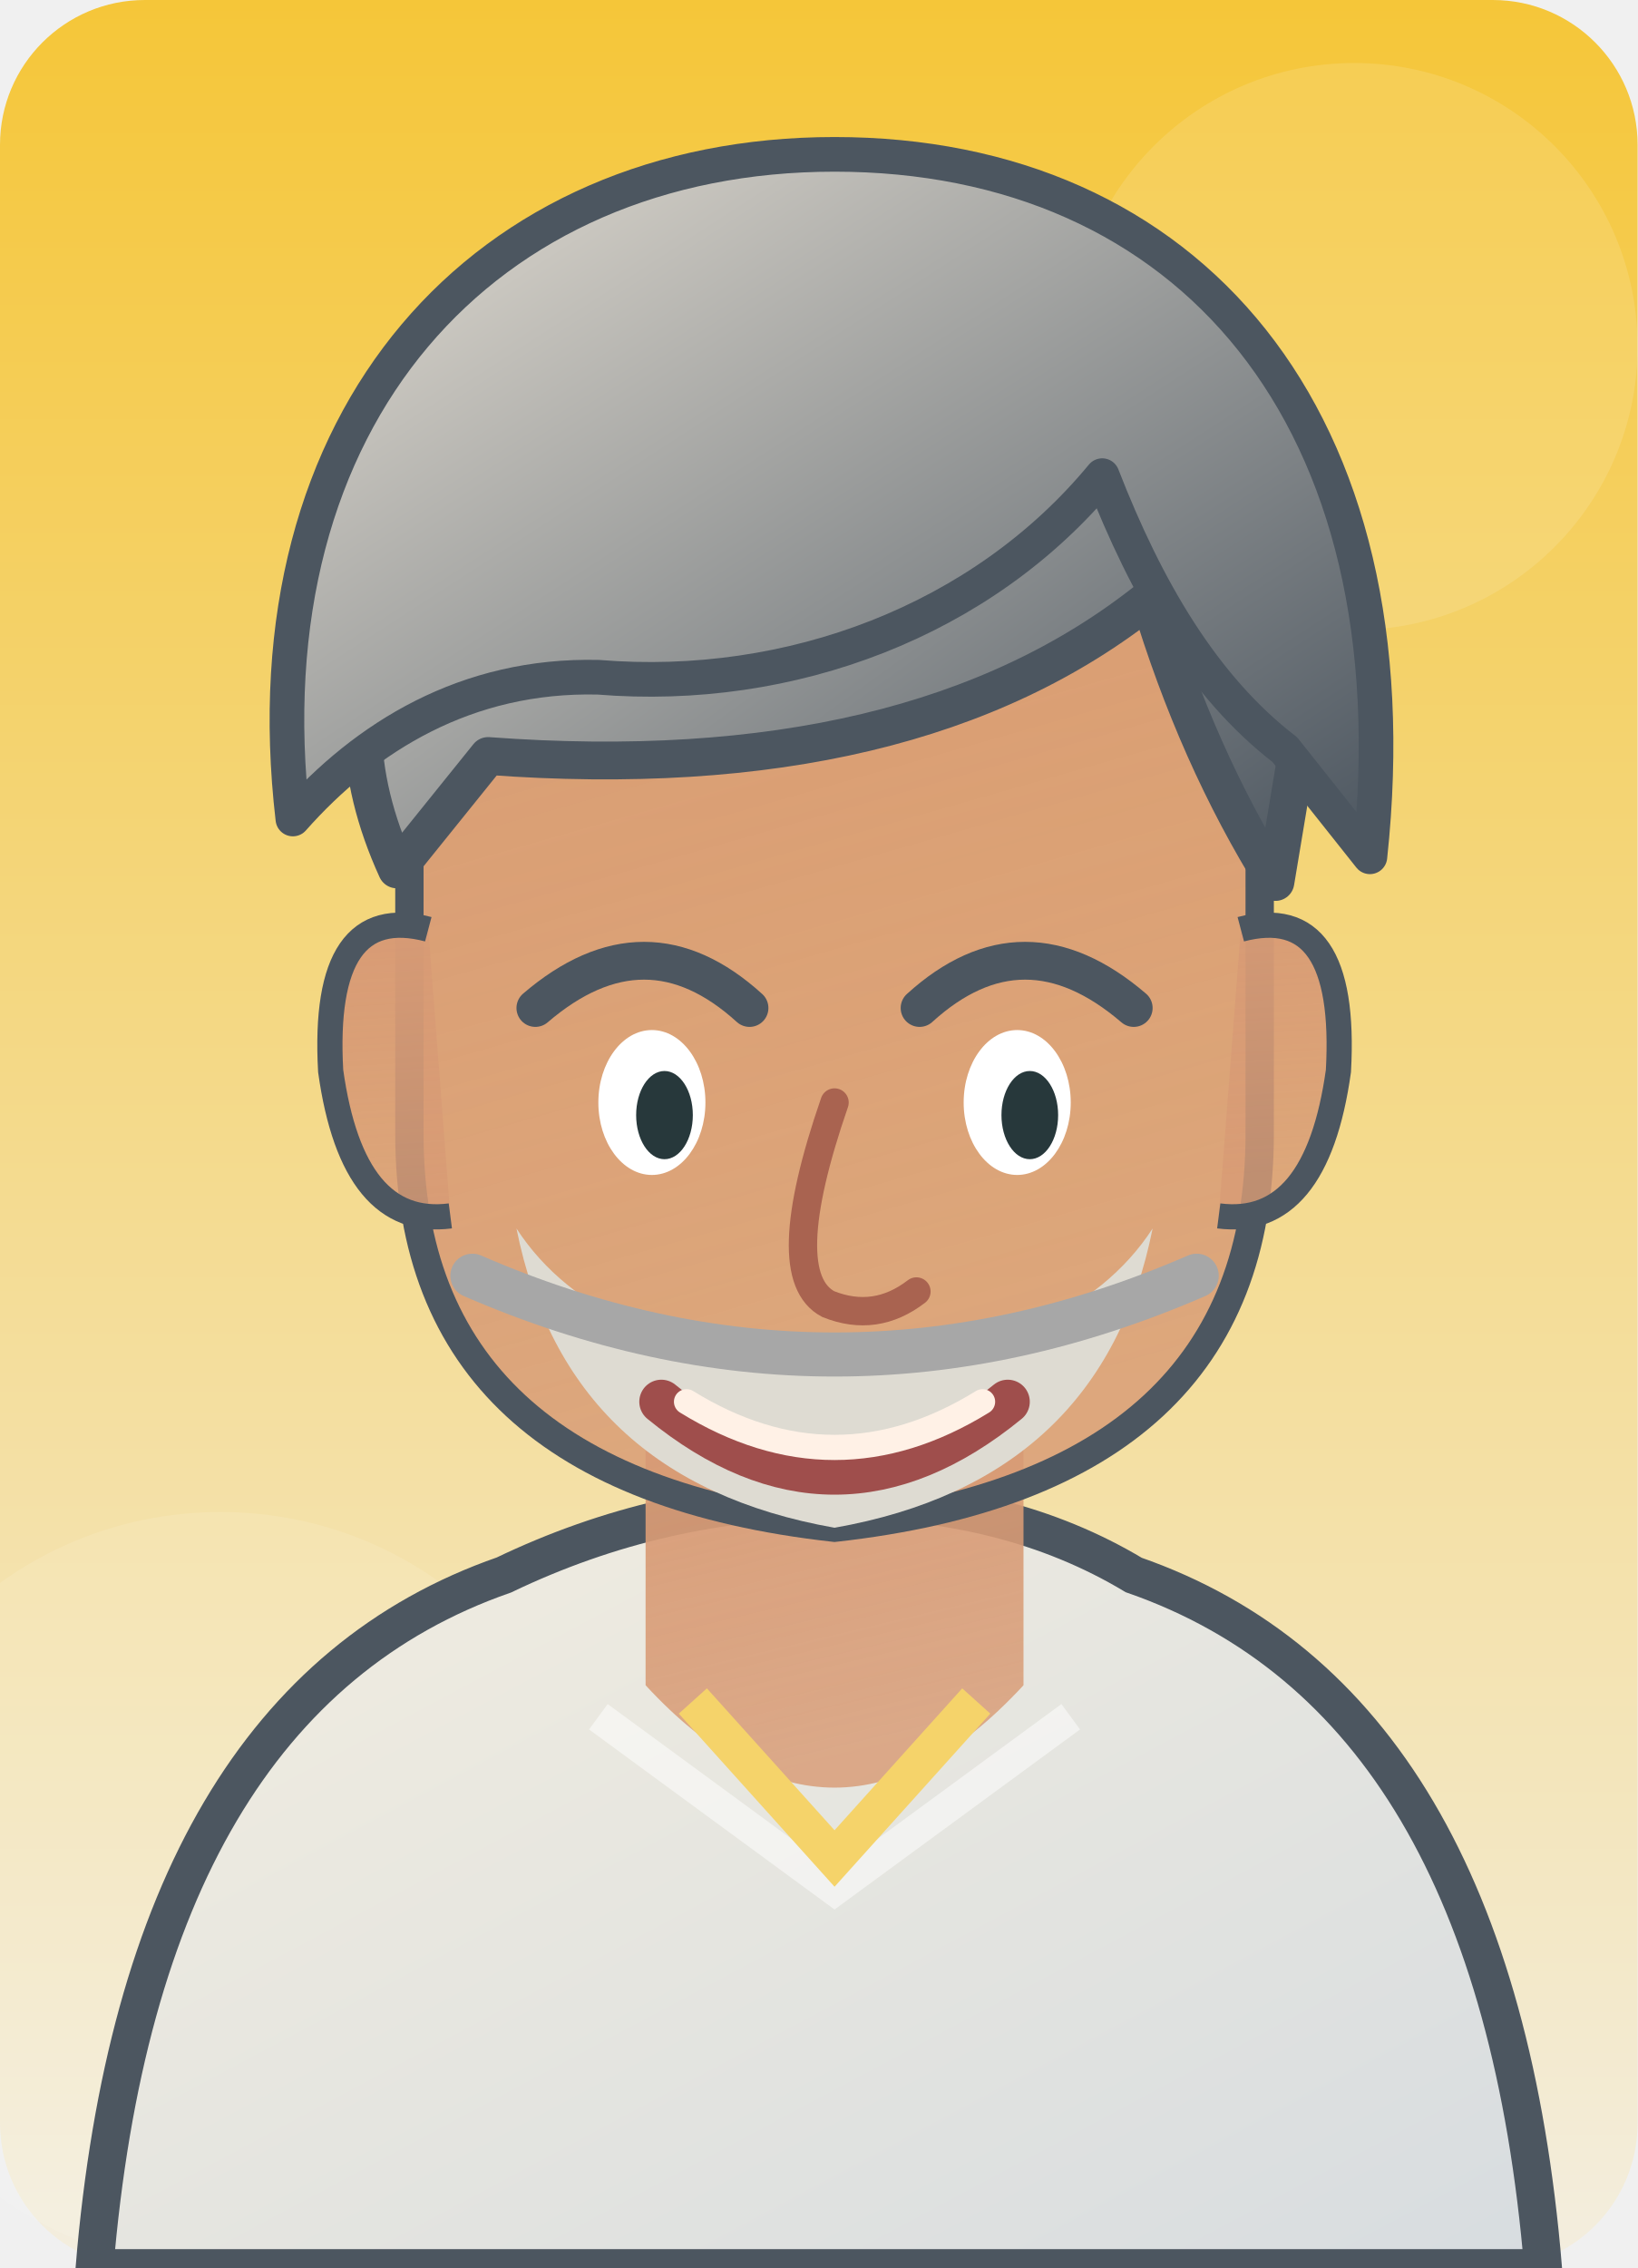
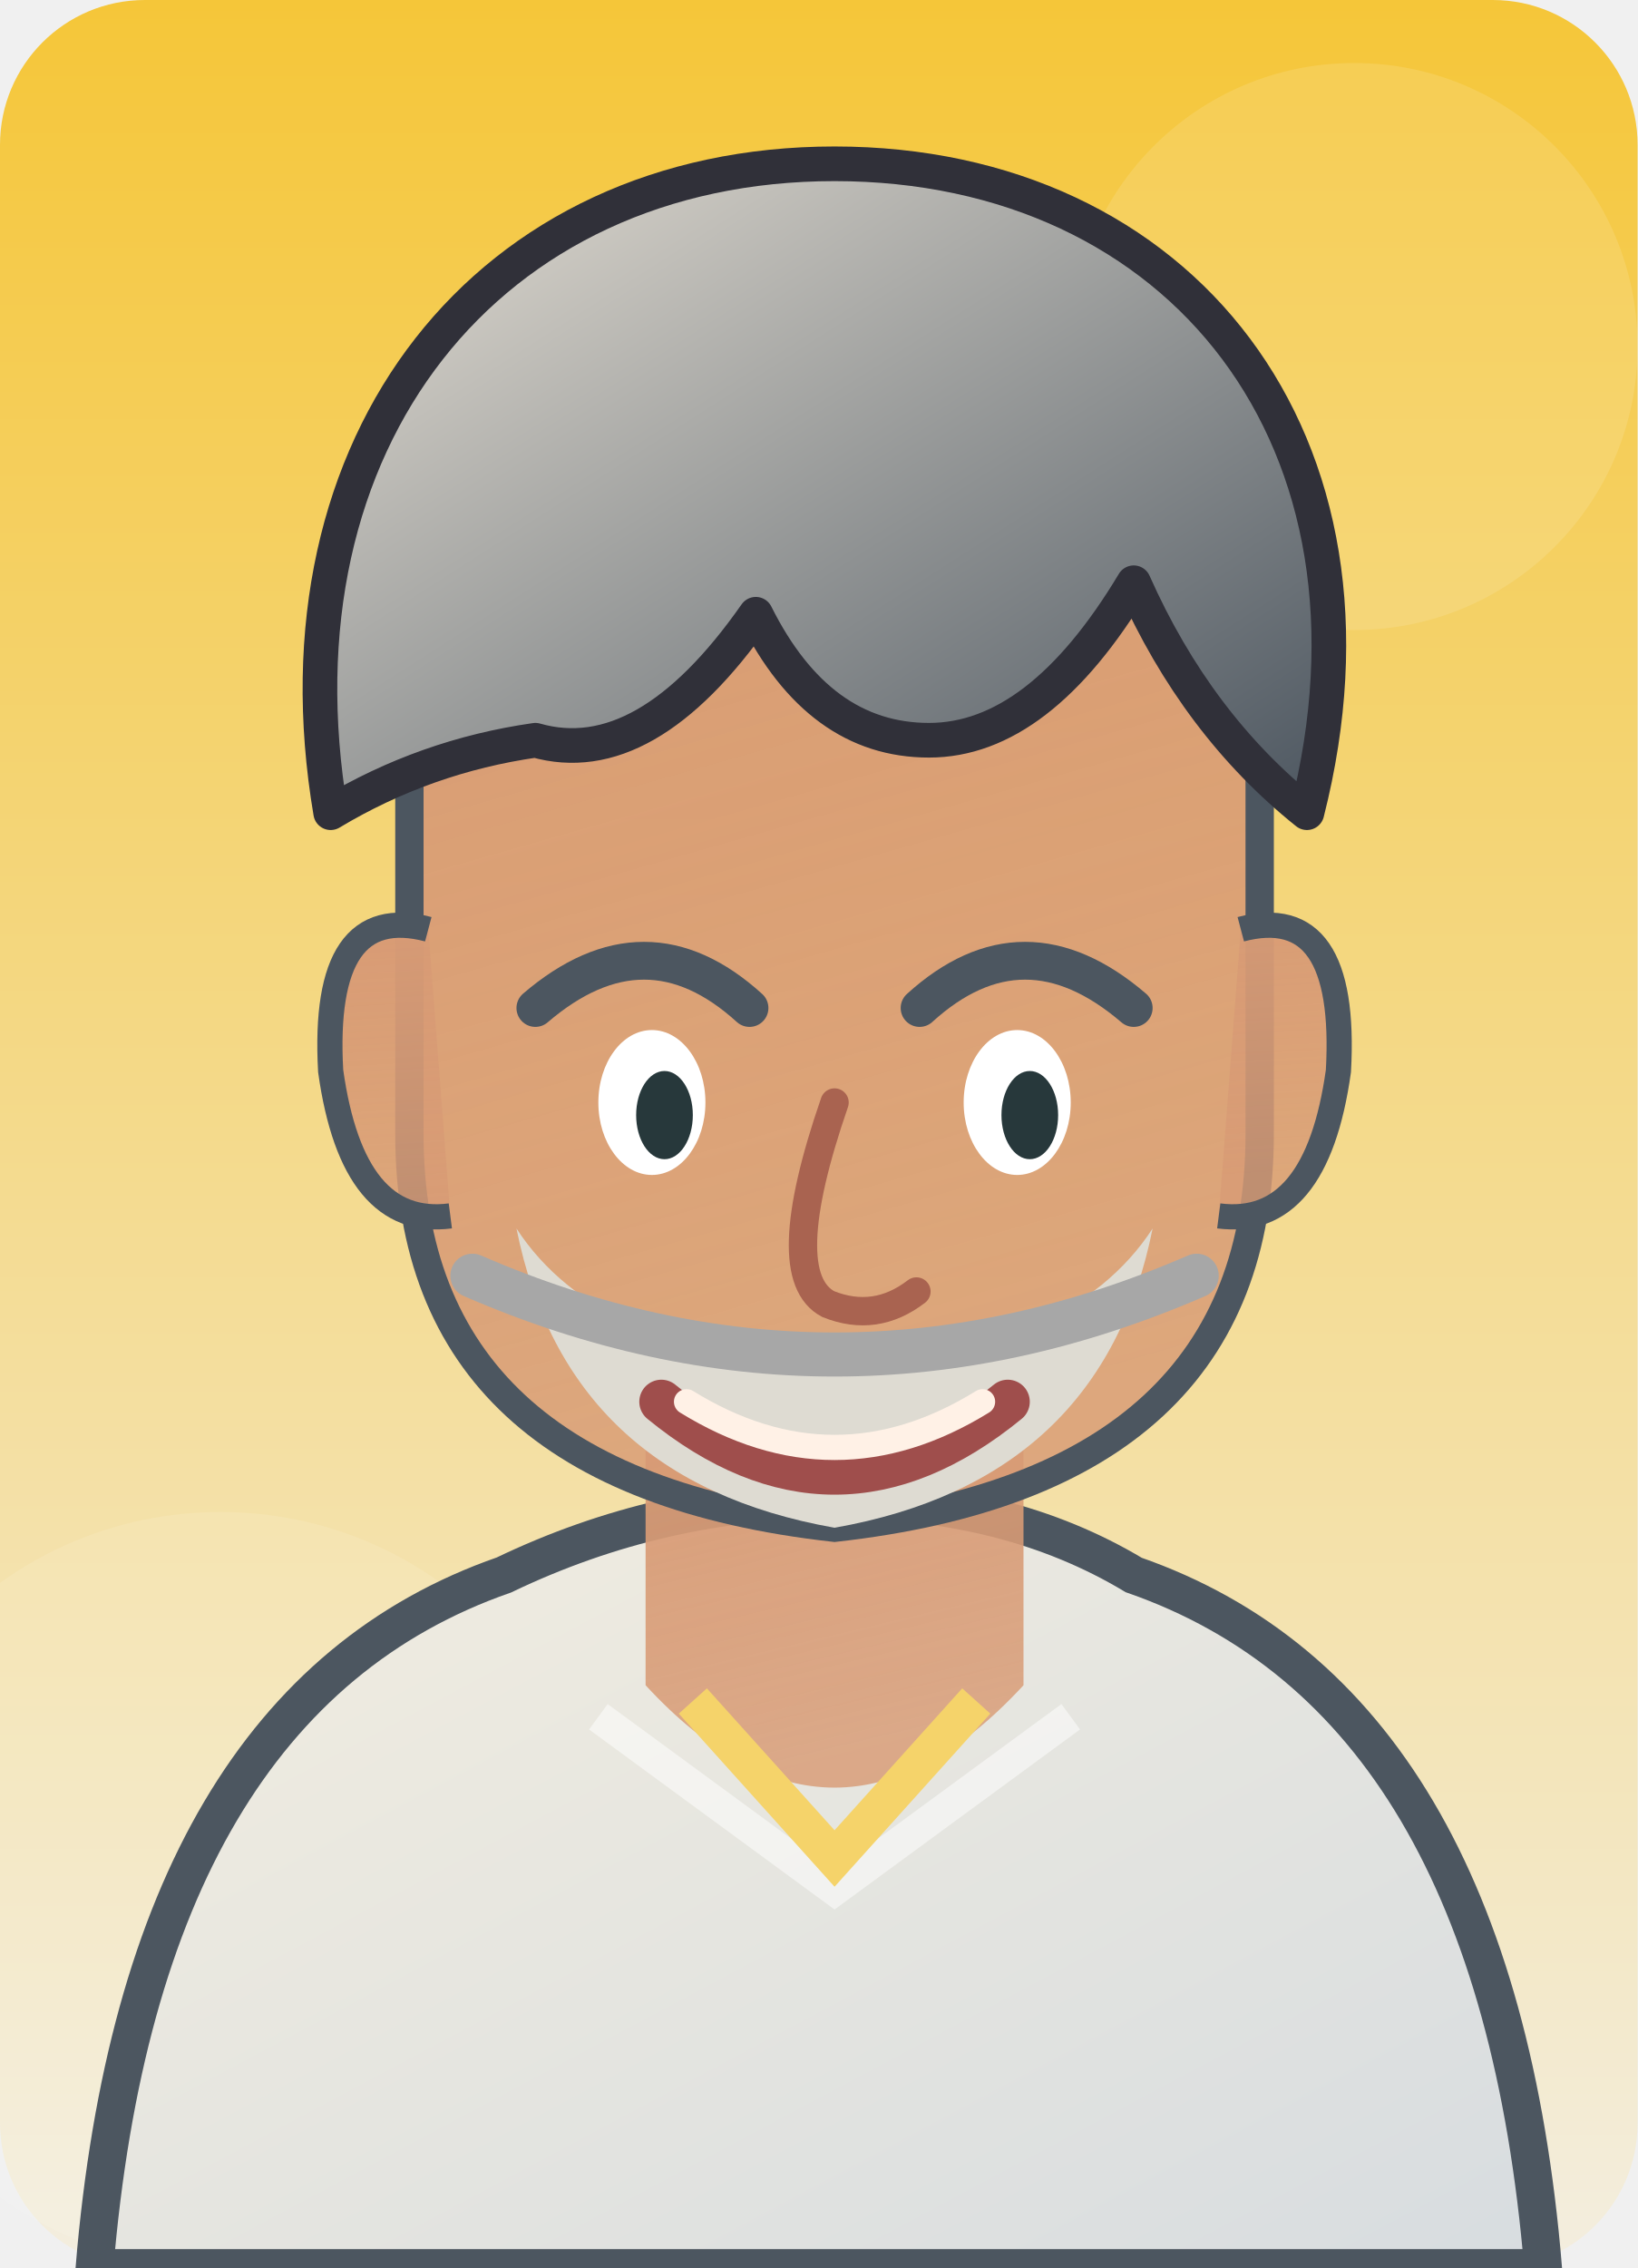
<svg xmlns="http://www.w3.org/2000/svg" viewBox="0 0 520 720" role="img" aria-labelledby="title desc">
  <defs>
    <linearGradient id="bg" x2="0" y2="1">
      <stop stop-color="#f5c638" />
      <stop offset="1" stop-color="#f3eee0" />
    </linearGradient>
    <linearGradient id="skin" x2=".2" y2="1">
      <stop stop-color="#d89b75" />
      <stop offset="1" stop-color="#d89b75" stop-opacity=".82" />
    </linearGradient>
    <linearGradient id="shirt" x2="1" y2="1">
      <stop stop-color="#f3eee0" />
      <stop offset="1" stop-color="#d7dce0" />
    </linearGradient>
    <linearGradient id="hair" x2="1" y2="1">
      <stop stop-color="#e6e0d5" />
      <stop offset="1" stop-color="#4c5660" />
    </linearGradient>
  </defs>
  <rect width="520" height="720" rx="46" fill="url(#bg)" />
  <circle cx="430" cy="110" r="90" fill="#fff" opacity=".12" />
  <circle cx="70" cy="600" r="120" fill="#fff" opacity=".1" />
  <path d="M30 720 Q45 540 160 500 Q210 476 265 476 Q320 476 360 500 Q475 540 490 720Z" fill="url(#shirt)" stroke="#4c5660" stroke-width="12" />
  <path d="M205 425h120v110q-60 65-120 0Z" fill="url(#skin)" />
  <path d="M130 250 Q130 105 265 100 Q400 105 400 250 V360 Q400 470 265 485 Q130 470 130 360Z" fill="url(#skin)" stroke="#4c5660" stroke-width="9" />
-   <path d="M126 276 Q105 230 125 190 Q140 70 265 60 Q400 58 420 190 L405 280 Q380 240 365 190 Q290 250 155 240Z" fill="url(#hair)" stroke="#4c5660" stroke-width="12" stroke-linejoin="round" />
-   <path d="M93 260 C78 132 154 49 265 49 C377 49 450 132 435 272 L408 238 C382 218 364 187 350 151 C312 197 251 220 190 215 C148 214 116 234 93 260 Z" fill="url(#hair)" stroke="#4c5660" stroke-width="11" stroke-linejoin="round" />
+   <path d="M105 258 C85 140 155 52 265 52 C375 52 445 140 415 258 Q380 230 360 185 Q330 235 295 235 Q260 235 240 195 Q205 245 170 235 Q135 240 105 258Z" fill="url(#hair)" stroke="#303039" stroke-width="11" stroke-linejoin="round" />
  <path d="M136 295 Q102 286 105 340 Q112 390 143 386 M394 295 Q428 286 425 340 Q418 390 387 386" fill="url(#skin)" stroke="#4c5660" stroke-width="8" />
  <path d="M170 320 Q205 290 238 320 M292 320 Q325 290 360 320" fill="none" stroke="#4c5660" stroke-width="12" stroke-linecap="round" />
  <ellipse cx="207" cy="350" rx="17" ry="23" fill="#fff" />
  <ellipse cx="323" cy="350" rx="17" ry="23" fill="#fff" />
  <ellipse cx="211" cy="354" rx="9" ry="14" fill="#27383b" />
  <ellipse cx="327" cy="354" rx="9" ry="14" fill="#27383b" />
  <path d="M265 350 Q246 405 263 414 Q278 420 291 410" fill="none" stroke="#a96350" stroke-width="9" stroke-linecap="round" />
  <path d="M164 390 Q180 470 265 485 Q350 470 366 390 Q340 430 265 435 Q190 430 164 390Z" fill="#dedbd2" />
  <path d="M210 445 Q265 490 320 445" fill="none" stroke="#9f4e4c" stroke-width="14" stroke-linecap="round" />
  <path d="M218 445 Q265 474 312 445" fill="none" stroke="#fff1e6" stroke-width="8" stroke-linecap="round" />
  <path d="M150 405 Q265 455 380 405" fill="none" stroke="#a7a7a7" stroke-width="14" stroke-linecap="round" />
  <path d="M190 545 L265 600 L340 545" fill="none" stroke="#fff" stroke-width="10" opacity=".5" />
  <path d="M220 540 L265 590 L310 540" fill="none" stroke="#f5d36a" stroke-width="12" />
</svg>
